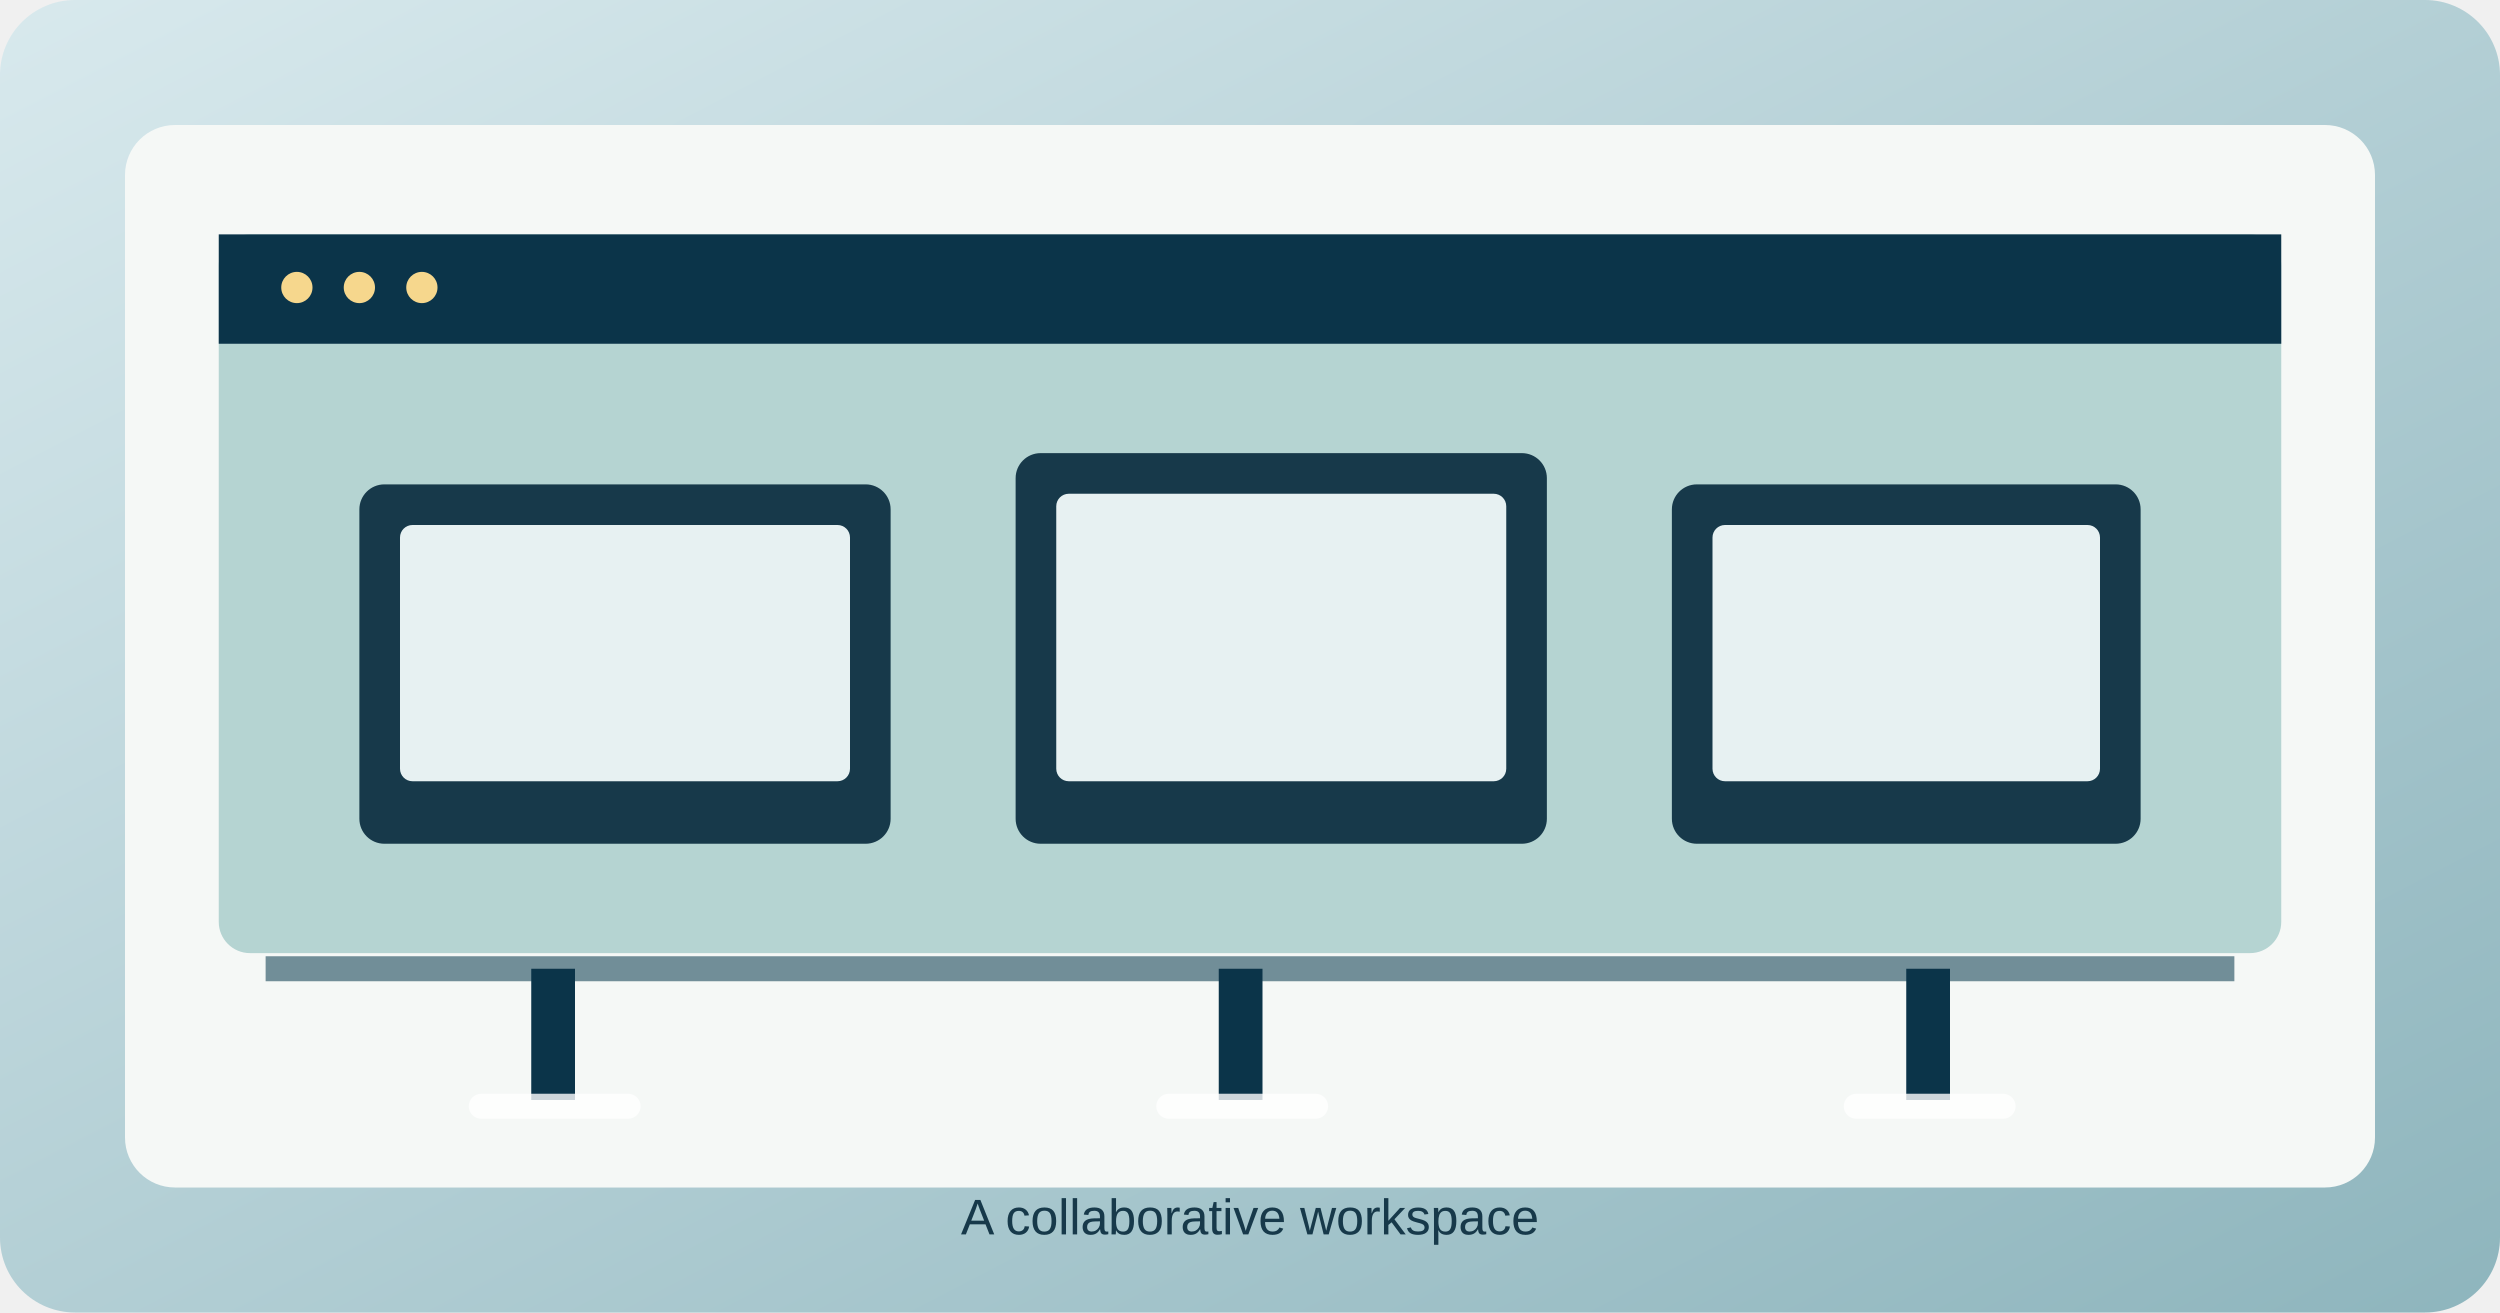
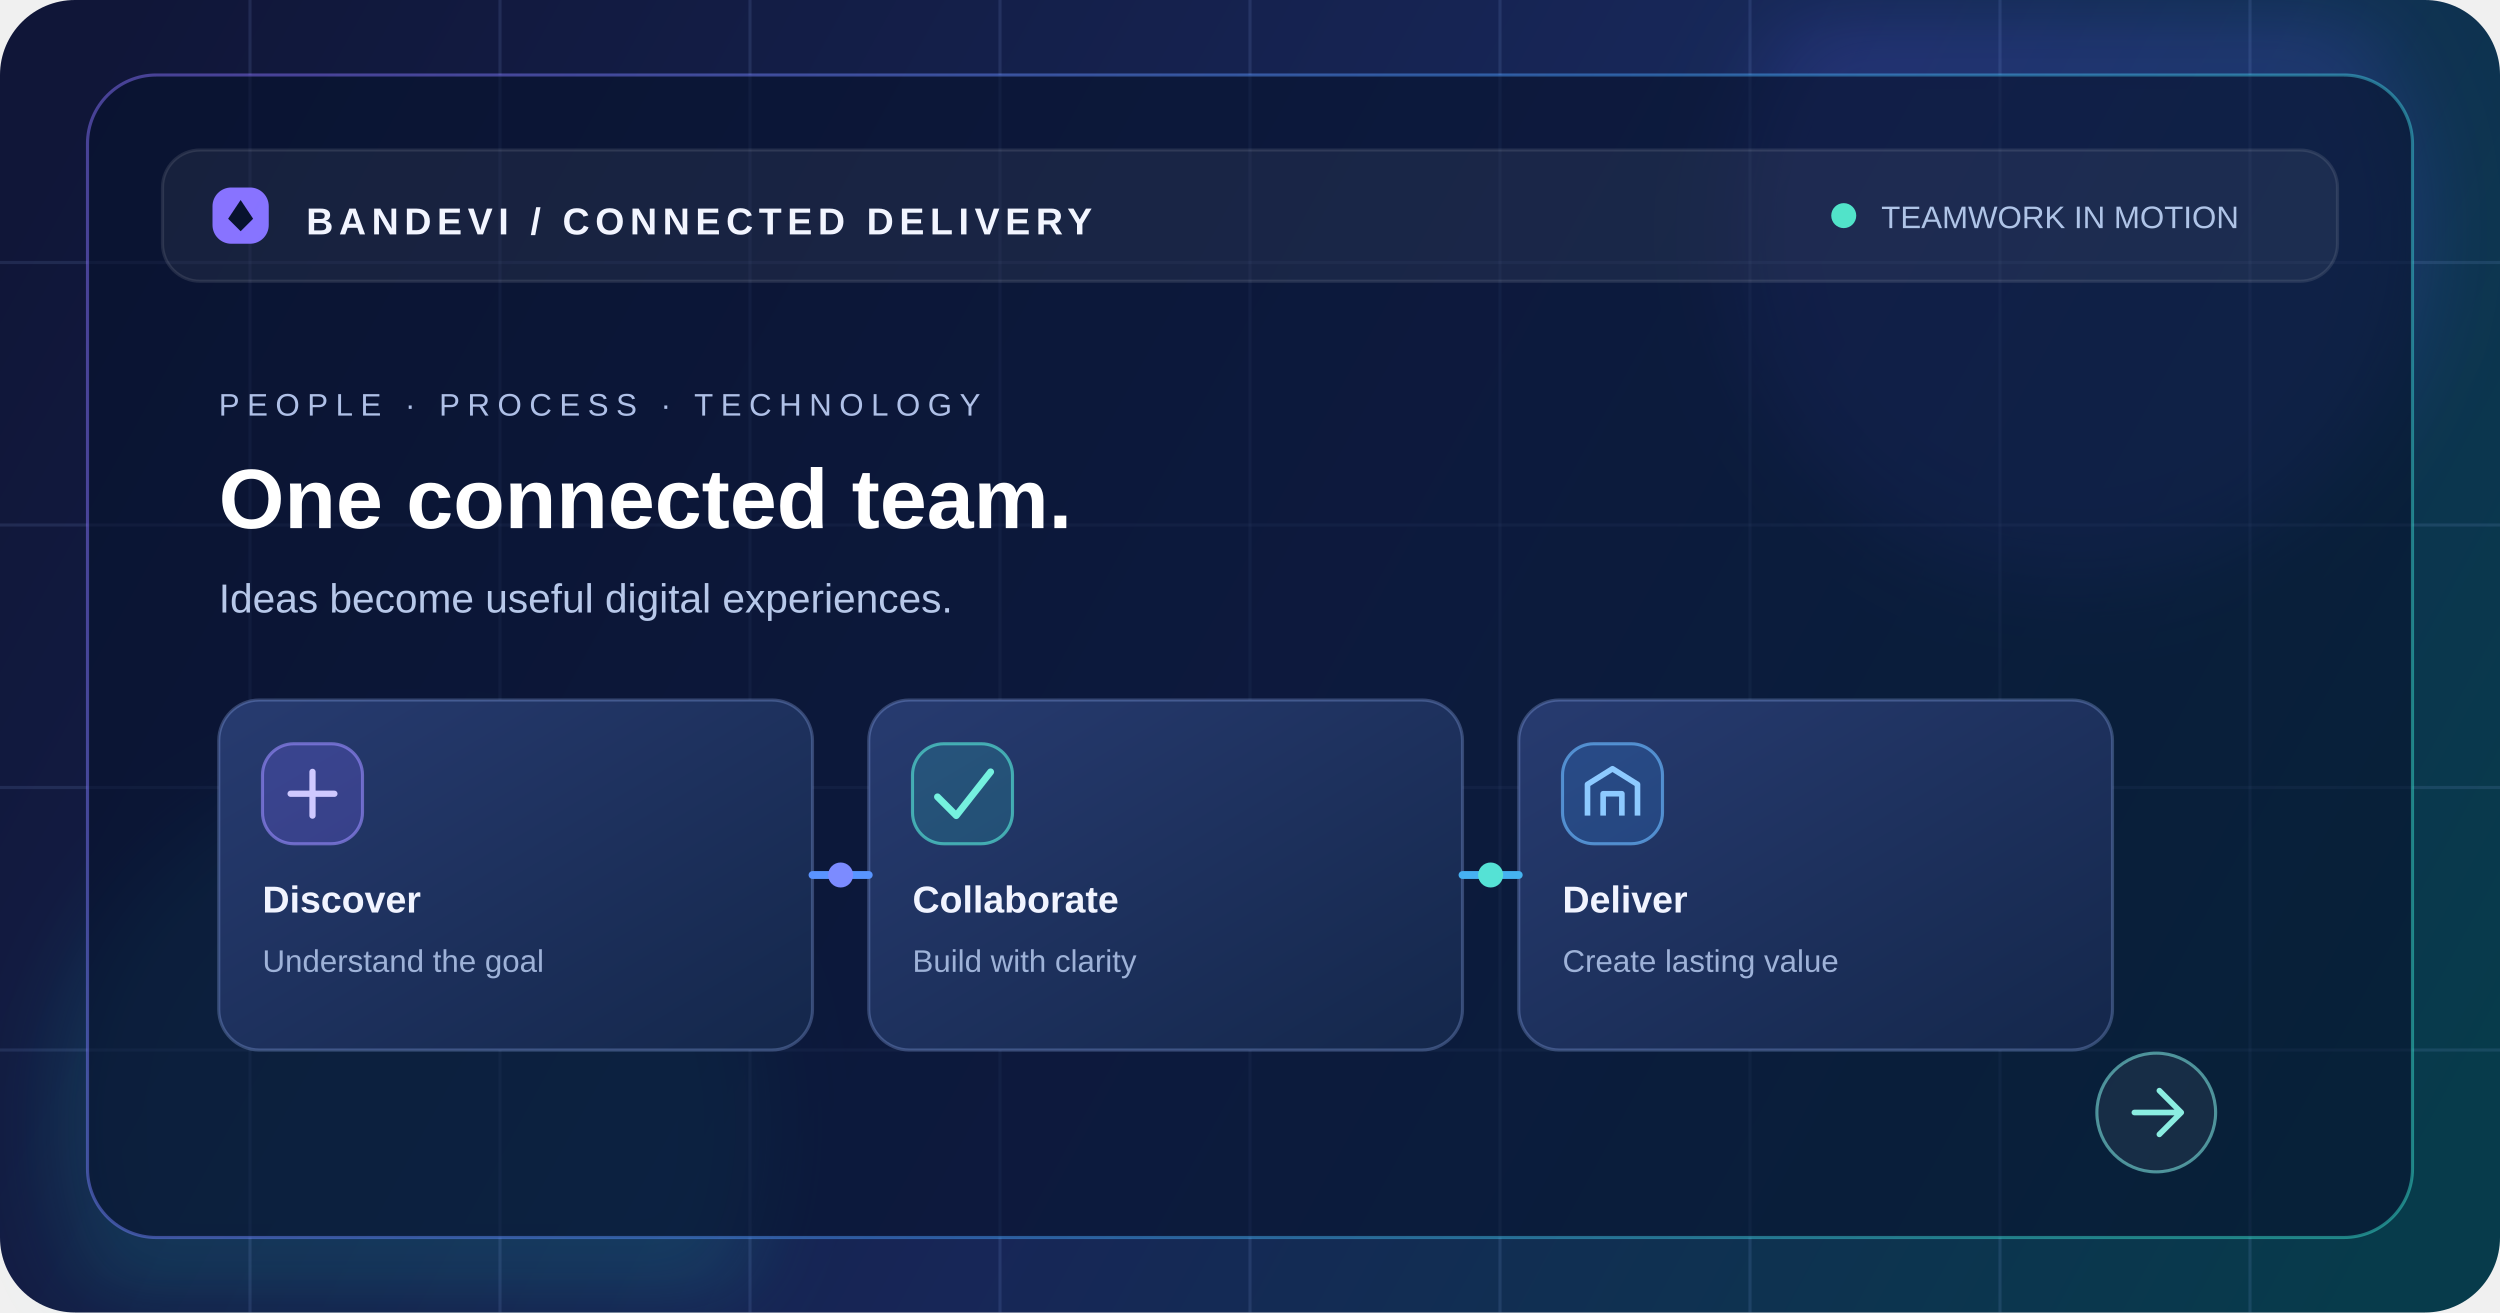
- <svg xmlns="http://www.w3.org/2000/svg" viewBox="0 0 800 420">
+ <svg xmlns="http://www.w3.org/2000/svg" viewBox="0 0 800 420" fill="none">
  <defs>
-     <linearGradient id="o" x2="1" y2="1">
-       <stop stop-color="#d8e9ed" />
-       <stop offset="1" stop-color="#8eb5bd" />
+     <linearGradient id="bg" x1="35" y1="12" x2="760" y2="410" gradientUnits="userSpaceOnUse">
+       <stop stop-color="#101638" />
+       <stop offset=".52" stop-color="#172657" />
+       <stop offset="1" stop-color="#073B4B" />
    </linearGradient>
+     <linearGradient id="edge" x1="90" y1="45" x2="690" y2="375" gradientUnits="userSpaceOnUse">
+       <stop stop-color="#8873FF" />
+       <stop offset=".52" stop-color="#4A9FFF" />
+       <stop offset="1" stop-color="#3BE0D1" />
+     </linearGradient>
+     <linearGradient id="screen" x1="0" y1="0" x2="1" y2="1">
+       <stop stop-color="#273B70" />
+       <stop offset="1" stop-color="#14274B" />
+     </linearGradient>
+     <linearGradient id="cyan" x1="0" y1="0" x2="1" y2="1">
+       <stop stop-color="#7BF4E3" />
+       <stop offset="1" stop-color="#39BBD5" />
+     </linearGradient>
+     <filter id="glow" x="-60%" y="-60%" width="220%" height="220%">
+       <feGaussianBlur stdDeviation="13" />
+     </filter>
  </defs>
-   <rect width="800" height="420" rx="24" fill="url(#o)" />
-   <rect x="40" y="40" width="720" height="340" rx="16" fill="#f5f8f6" />
-   <rect x="70" y="75" width="660" height="230" rx="10" fill="#b5d4d2" />
-   <path d="M70 75 H730 V110 H70Z" fill="#0b3449" />
-   <g fill="#f6d78d">
-     <circle cx="95" cy="92" r="5" />
-     <circle cx="115" cy="92" r="5" />
-     <circle cx="135" cy="92" r="5" />
+   <rect width="800" height="420" rx="24" fill="url(#bg)" />
+   <circle cx="665" cy="74" r="112" fill="#645CFF" opacity=".17" filter="url(#glow)" />
+   <circle cx="132" cy="360" r="115" fill="#19D6C6" opacity=".13" filter="url(#glow)" />
+   <g stroke="#9BB9FF" stroke-opacity=".12">
+     <path d="M0 84H800M0 168H800M0 252H800M0 336H800" />
+     <path d="M80 0V420M160 0V420M240 0V420M320 0V420M400 0V420M480 0V420M560 0V420M640 0V420M720 0V420" />
  </g>
-   <g fill="#17394a">
-     <rect x="115" y="155" width="170" height="115" rx="8" />
-     <rect x="325" y="145" width="170" height="125" rx="8" />
-     <rect x="535" y="155" width="150" height="115" rx="8" />
+   <rect x="28" y="24" width="744" height="372" rx="22" fill="#08132E" fill-opacity=".62" stroke="url(#edge)" stroke-opacity=".48" />
+   <rect x="52" y="48" width="696" height="42" rx="12" fill="#FFFFFF" fill-opacity=".055" stroke="#FFFFFF" stroke-opacity=".1" />
+   <rect x="68" y="60" width="18" height="18" rx="6" fill="url(#edge)" />
+   <path d="M73 70l4-6 4 6-4 4-4-4Z" fill="#08132E" />
+   <text x="98" y="75" fill="#F2F5FF" font-family="Arial,sans-serif" font-size="12" font-weight="700" letter-spacing="1.8">BANDEVI / CONNECTED DELIVERY</text>
+   <g transform="translate(590 61)">
+     <circle cx="0" cy="8" r="4" fill="#51E3C9" />
+     <text x="12" y="12" fill="#AFC4E7" font-family="Arial,sans-serif" font-size="10">TEAMWORK IN MOTION</text>
  </g>
-   <g fill="#e7f1f2">
-     <rect x="128" y="168" width="144" height="82" rx="4" />
-     <rect x="338" y="158" width="144" height="92" rx="4" />
-     <rect x="548" y="168" width="124" height="82" rx="4" />
+   <text x="70" y="133" fill="#AFC0E7" font-family="Arial,sans-serif" font-size="10" letter-spacing="2.4">PEOPLE  ·  PROCESS  ·  TECHNOLOGY</text>
+   <text x="70" y="169" fill="#FFFFFF" font-family="Arial,sans-serif" font-size="27" font-weight="700">One connected team.</text>
+   <text x="70" y="196" fill="#B7C8E9" font-family="Arial,sans-serif" font-size="13">Ideas become useful digital experiences.</text>
+   <g transform="translate(70 224)">
+     <rect width="190" height="112" rx="13" fill="url(#screen)" stroke="#9FB9FF" stroke-opacity=".28" />
+     <rect x="14" y="14" width="32" height="32" rx="10" fill="#806BFF" fill-opacity=".24" stroke="#9A8CFF" stroke-opacity=".6" />
+     <path d="M23 30h14M30 23v14" stroke="#CFC9FF" stroke-width="2" stroke-linecap="round" />
+     <text x="14" y="68" fill="#F1F4FF" font-family="Arial,sans-serif" font-size="12" font-weight="700">Discover</text>
+     <text x="14" y="87" fill="#9EB2D8" font-family="Arial,sans-serif" font-size="10">Understand the goal</text>
  </g>
-   <path d="M85 310 H715" stroke="#718e98" stroke-width="8" />
-   <g fill="#0b3449">
-     <rect x="170" y="310" width="14" height="42" />
-     <rect x="390" y="310" width="14" height="42" />
-     <rect x="610" y="310" width="14" height="42" />
+   <g transform="translate(278 224)">
+     <rect width="190" height="112" rx="13" fill="url(#screen)" stroke="#9FB9FF" stroke-opacity=".28" />
+     <rect x="14" y="14" width="32" height="32" rx="10" fill="#31CFC2" fill-opacity=".18" stroke="#55E3D6" stroke-opacity=".65" />
+     <path d="M22 31l6 6 11-14" stroke="#75F1DF" stroke-width="2.2" stroke-linecap="round" stroke-linejoin="round" />
+     <text x="14" y="68" fill="#F1F4FF" font-family="Arial,sans-serif" font-size="12" font-weight="700">Collaborate</text>
+     <text x="14" y="87" fill="#9EB2D8" font-family="Arial,sans-serif" font-size="10">Build with clarity</text>
  </g>
-   <g fill="#fff" opacity=".8">
-     <rect x="150" y="350" width="55" height="8" rx="4" />
-     <rect x="370" y="350" width="55" height="8" rx="4" />
-     <rect x="590" y="350" width="55" height="8" rx="4" />
+   <g transform="translate(486 224)">
+     <rect width="190" height="112" rx="13" fill="url(#screen)" stroke="#9FB9FF" stroke-opacity=".28" />
+     <rect x="14" y="14" width="32" height="32" rx="10" fill="#399BFF" fill-opacity=".18" stroke="#6AB8FF" stroke-opacity=".65" />
+     <path d="M22 37V27l8-5 8 5v10M27 37v-7h6v7" stroke="#8DCAFF" stroke-width="1.8" stroke-linejoin="round" />
+     <text x="14" y="68" fill="#F1F4FF" font-family="Arial,sans-serif" font-size="12" font-weight="700">Deliver</text>
+     <text x="14" y="87" fill="#9EB2D8" font-family="Arial,sans-serif" font-size="10">Create lasting value</text>
  </g>
-   <text x="400" y="395" text-anchor="middle" font-family="Arial" font-size="16" fill="#17394a">A collaborative workspace</text>
+   <path d="M260 280H278M468 280H486" stroke="url(#edge)" stroke-width="2.5" stroke-linecap="round" />
+   <circle cx="269" cy="280" r="4" fill="#7C8BFF" />
+   <circle cx="477" cy="280" r="4" fill="#55E2D5" />
+   <g transform="translate(690 356)">
+     <circle r="19" fill="#FFFFFF" fill-opacity=".06" stroke="#78DCD9" stroke-opacity=".6" />
+     <path d="M-7 0h14M1-7l7 7-7 7" stroke="#8BEDE1" stroke-width="1.8" stroke-linecap="round" stroke-linejoin="round" />
+   </g>
</svg>
